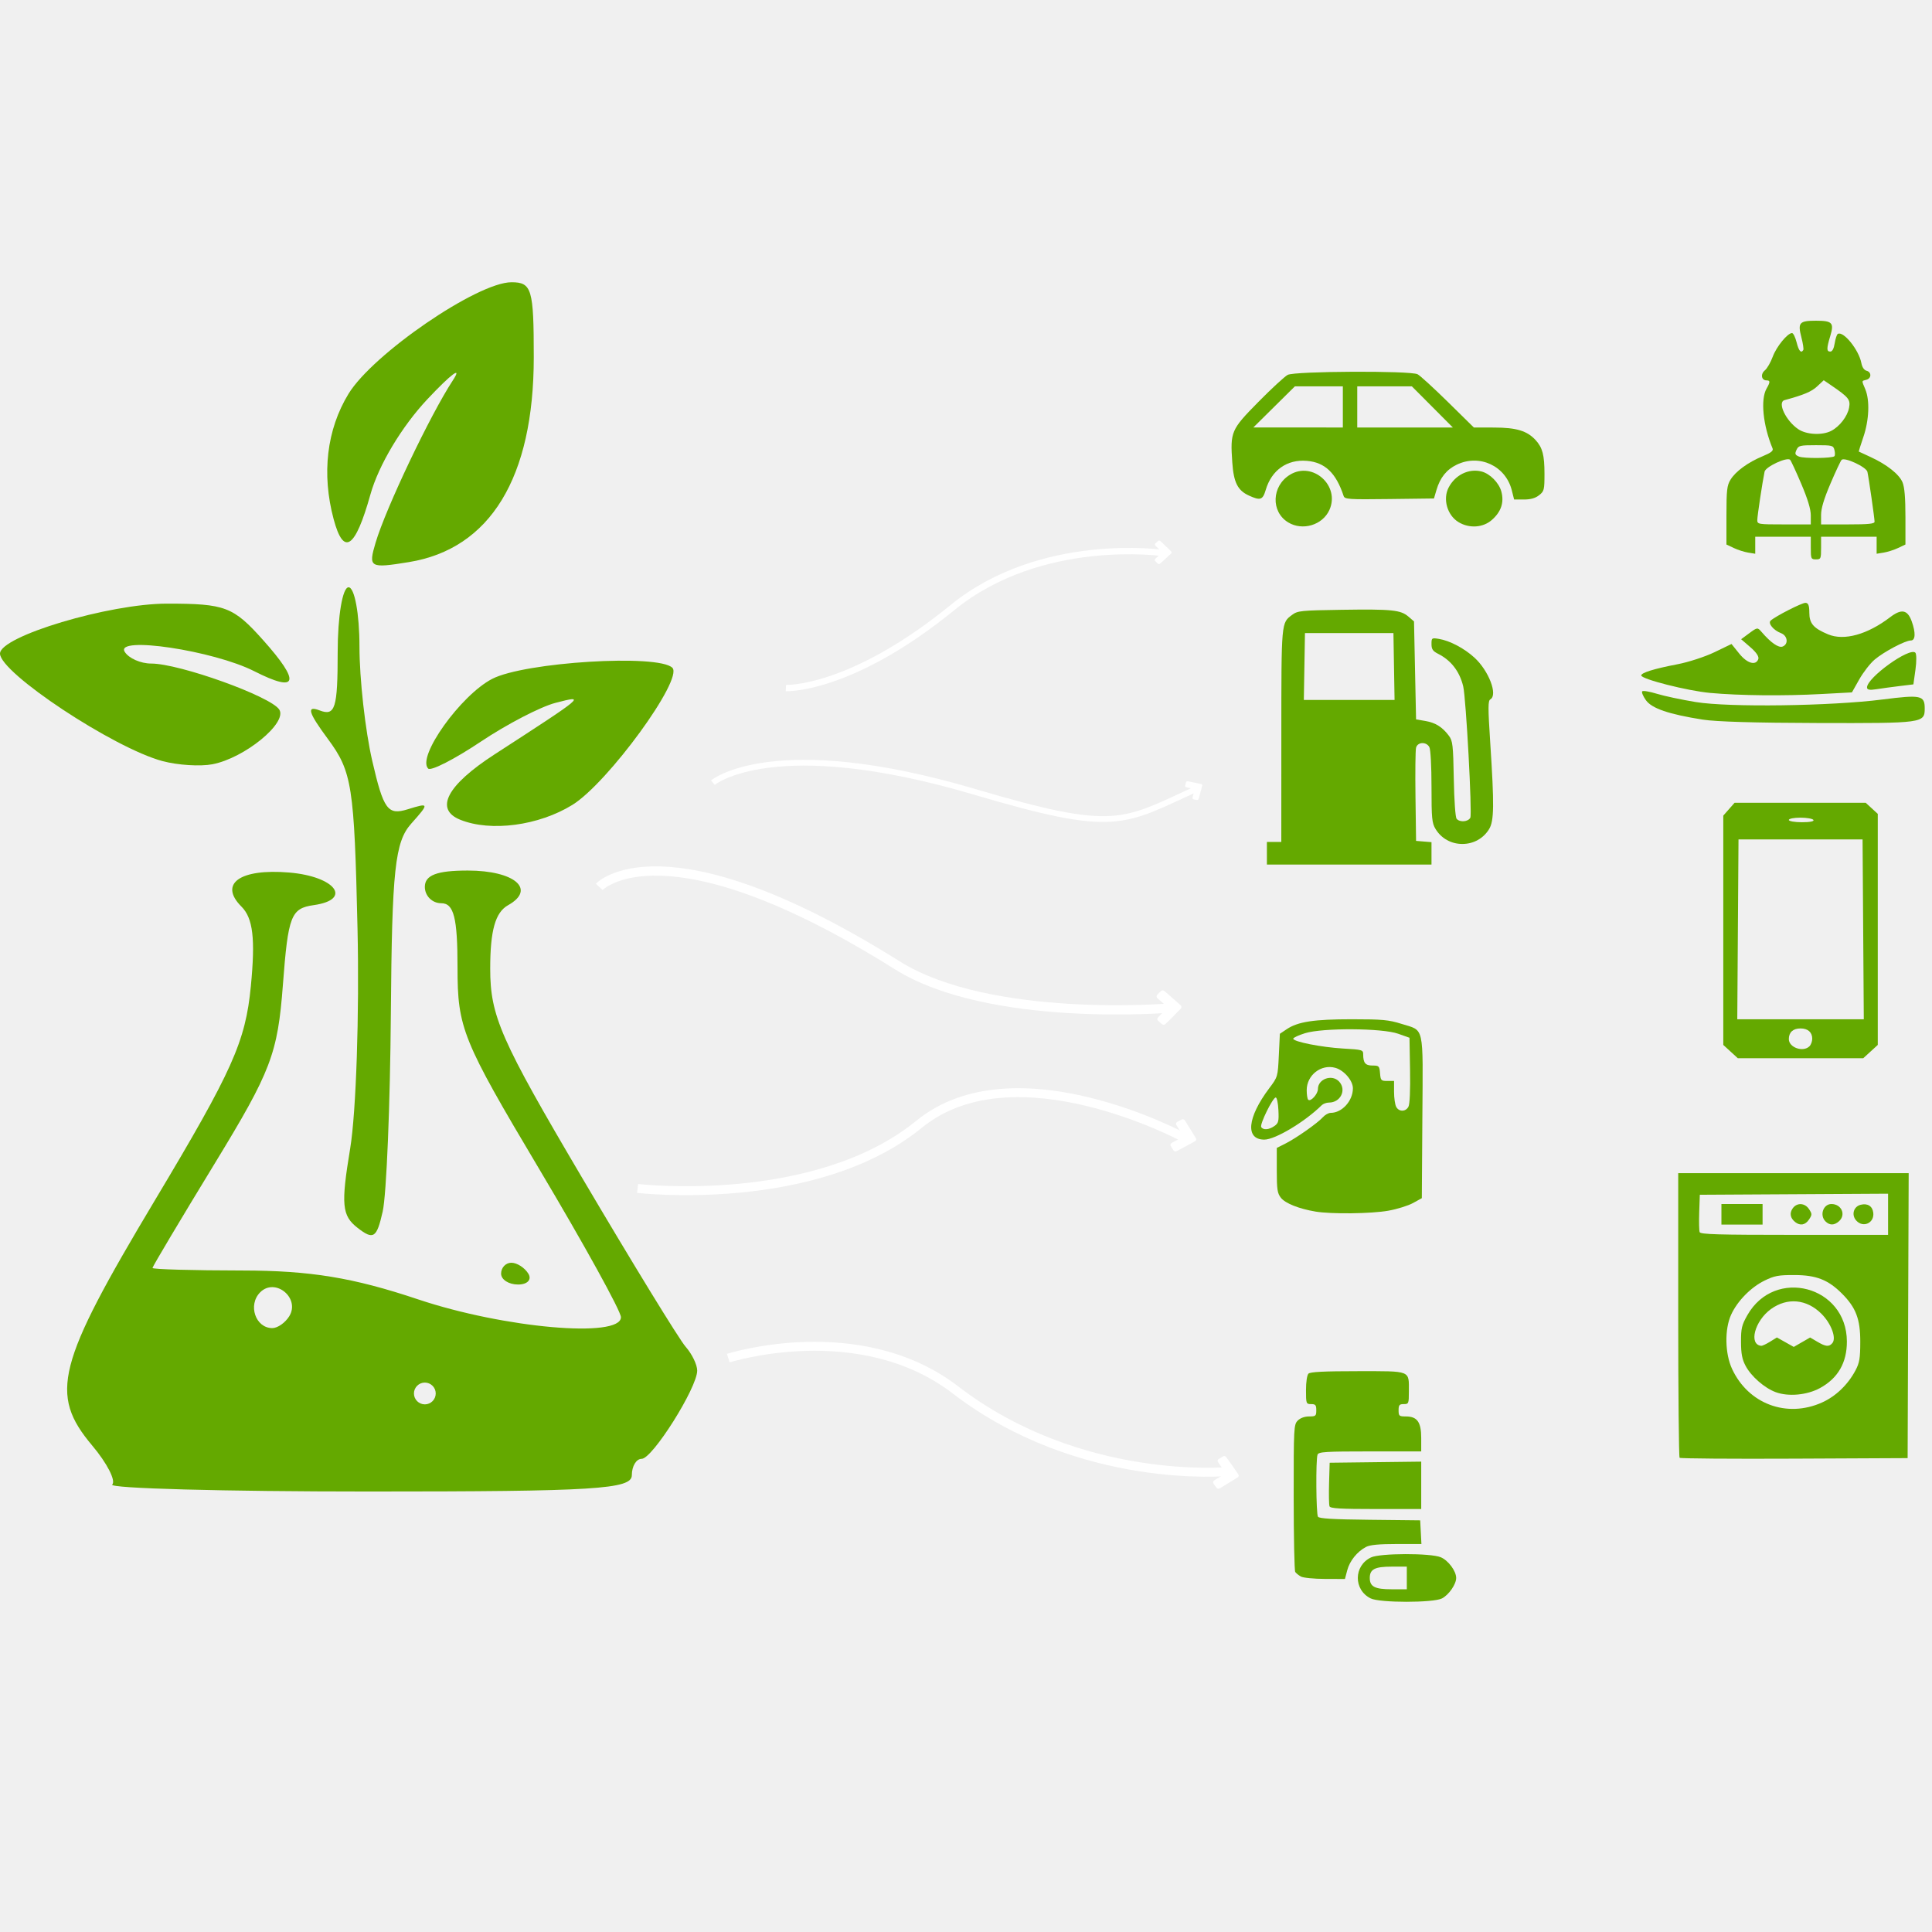
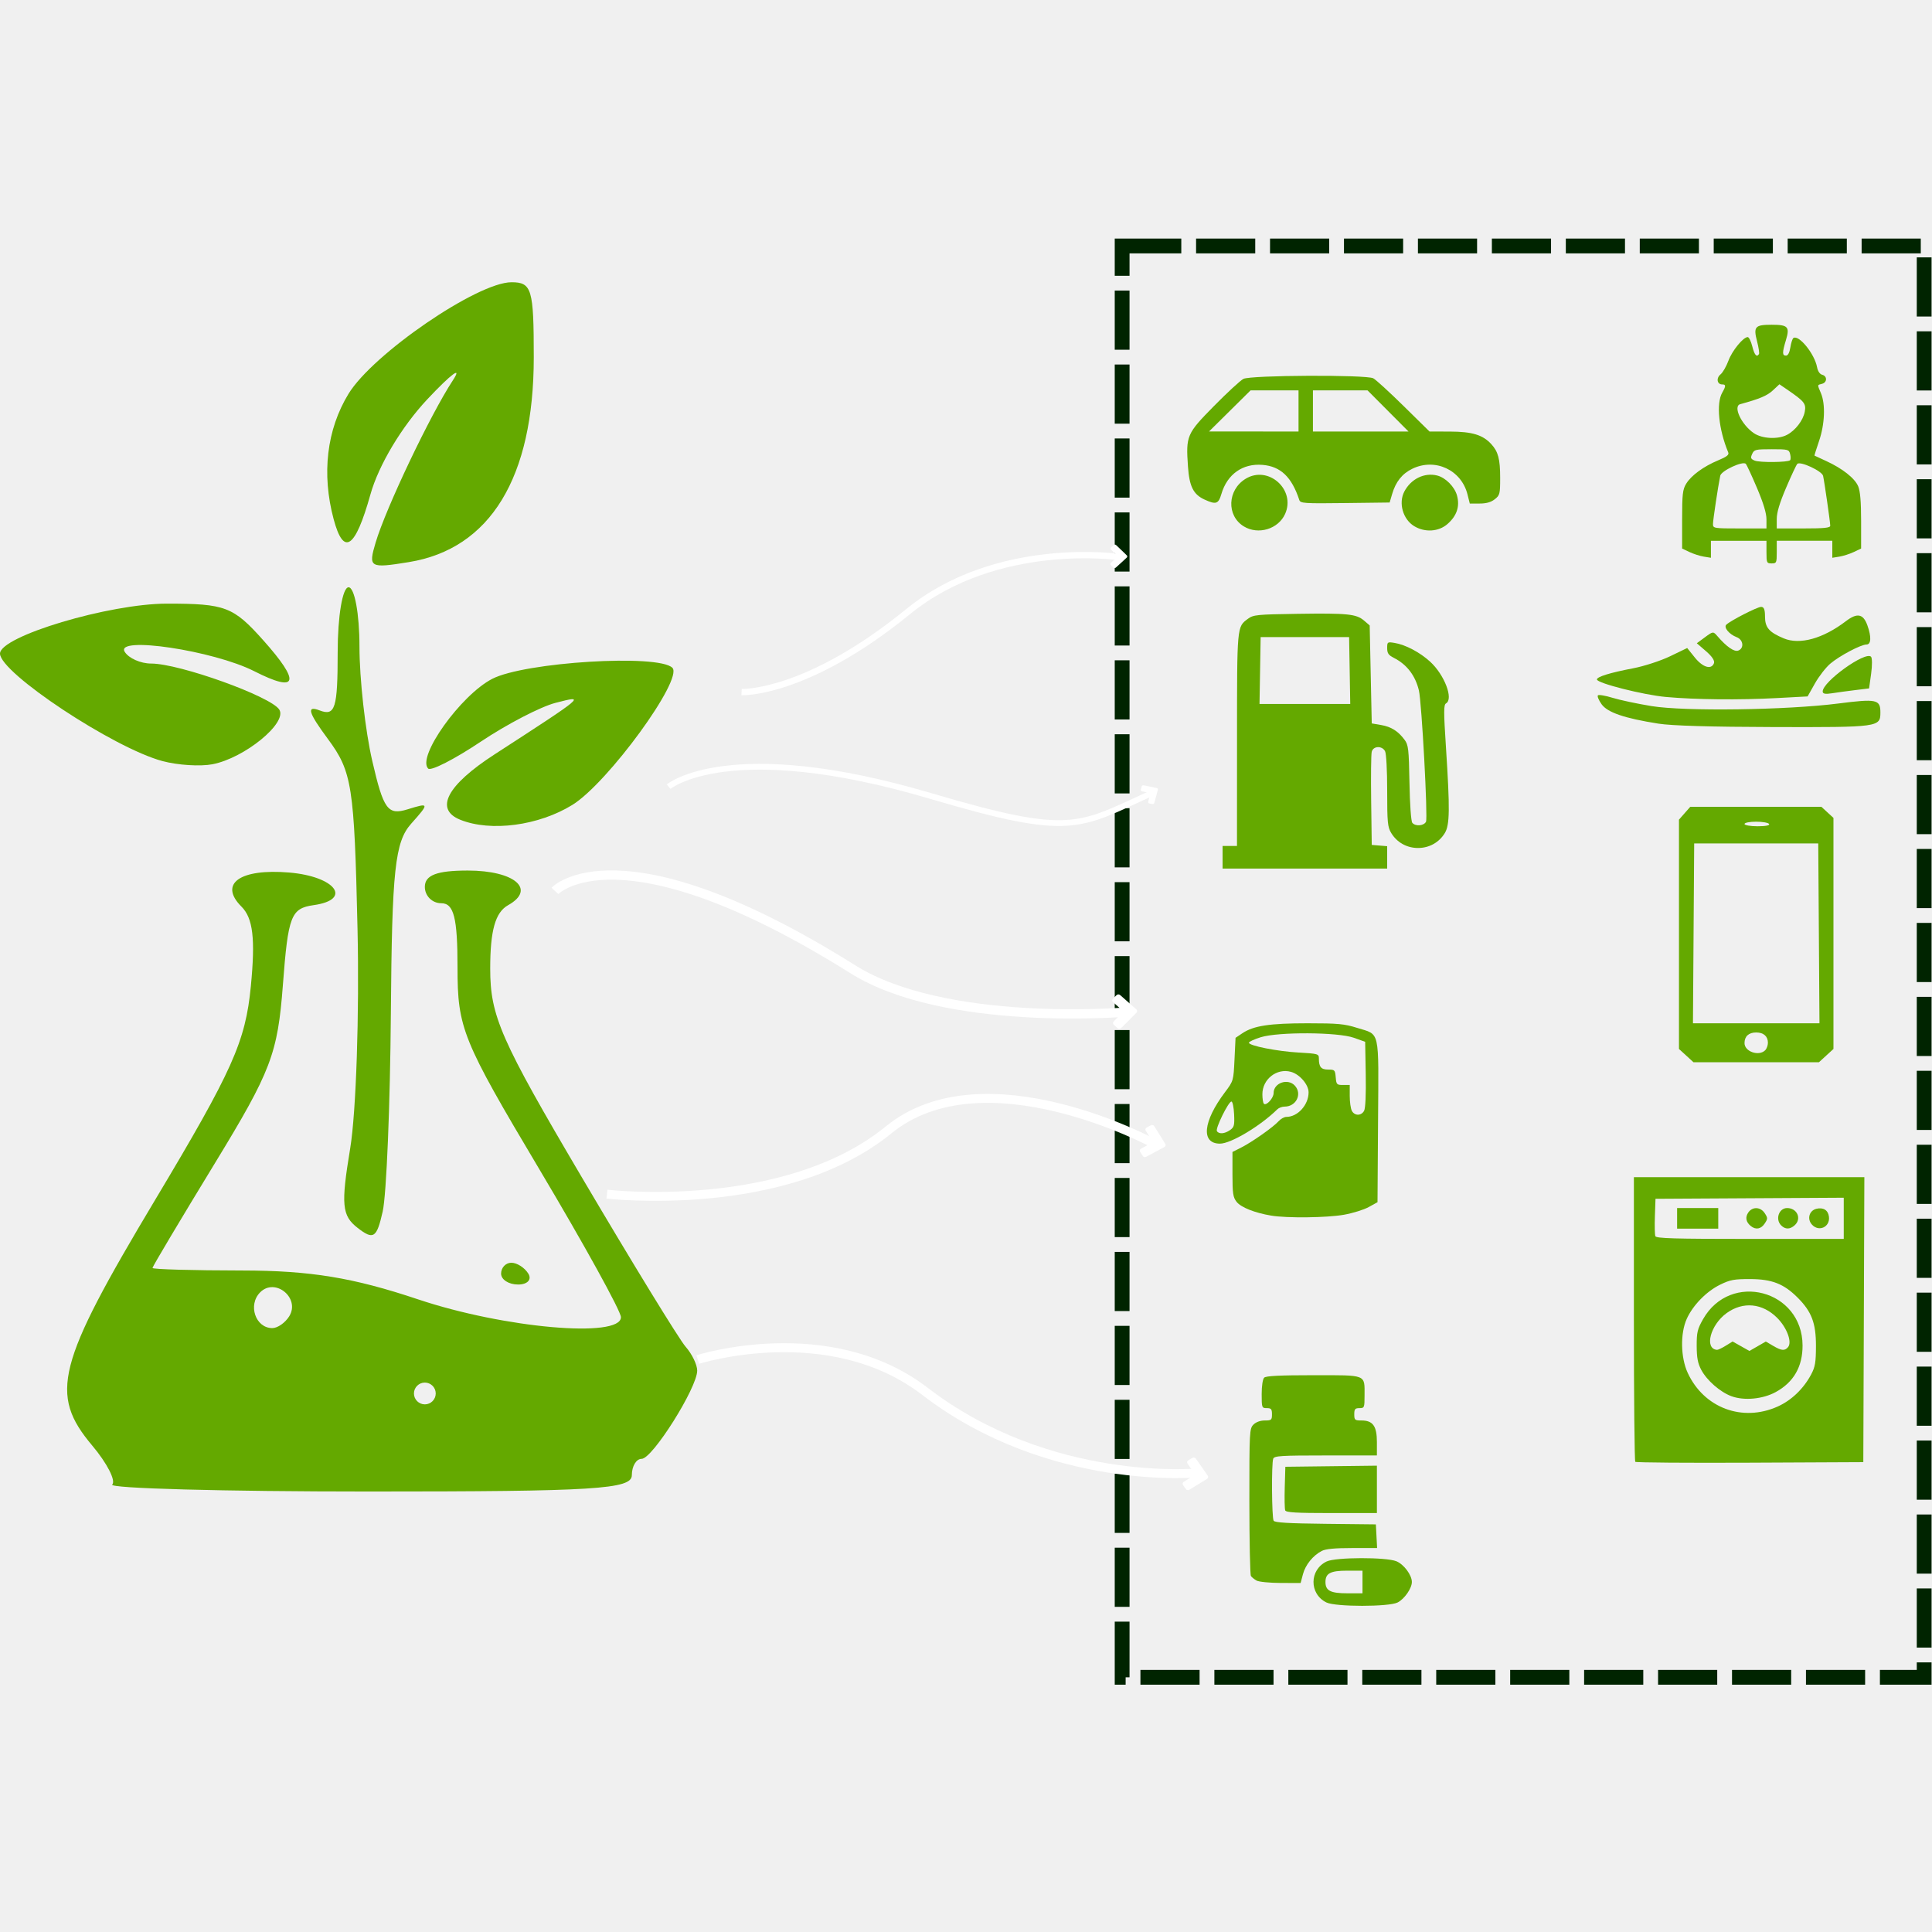
<svg xmlns="http://www.w3.org/2000/svg" width="722mm" height="722mm" viewBox="0 0 722 722" version="1.1" id="svg13733">
  <defs id="defs13730" />
  <g id="layer1">
-     <path style="fill:#64a900;fill-opacity:1;stroke-width:0.937" d="m 636.309,268.92 c -12.681,-1.999 -19.028,-4.169 -21.226,-7.256 -1.071,-1.504 -1.685,-2.997 -1.365,-3.317 0.32,-0.32 2.792,0.098 5.493,0.929 2.701,0.831 9.235,2.219 14.52,3.084 12.438,2.035 50.526,1.509 69.843,-0.964 14.268,-1.827 15.704,-1.523 15.704,3.329 0,5.502 -0.514,5.573 -39.818,5.471 -23.655,-0.061 -38.174,-0.491 -43.151,-1.275 z m 2.813,-9.967 c -8.465,-0.771 -25.781,-5.161 -25.781,-6.536 0,-1.021 4.854,-2.518 13.577,-4.187 4.076,-0.78 10.28,-2.802 13.786,-4.493 l 6.374,-3.075 2.863,3.563 c 2.962,3.686 6.171,4.639 7.137,2.12 0.356,-0.928 -0.687,-2.516 -2.925,-4.453 l -3.479,-3.011 3.052,-2.253 c 2.986,-2.204 3.085,-2.214 4.584,-0.469 3.461,4.032 6.347,6.039 7.854,5.46 2.281,-0.875 1.902,-4.058 -0.596,-5.008 -2.81,-1.068 -4.957,-3.676 -3.859,-4.687 1.749,-1.61 11.586,-6.637 12.988,-6.637 1.065,0 1.457,0.97 1.457,3.605 0,4.106 1.515,5.87 7.017,8.168 5.973,2.496 14.68,0.085 23.204,-6.422 4.218,-3.221 6.471,-2.795 8.03,1.517 1.554,4.298 1.428,7.195 -0.313,7.195 -2.087,0 -9.993,4.172 -13.503,7.125 -1.661,1.398 -4.256,4.732 -5.767,7.408 l -2.747,4.867 -11.389,0.612 c -14.139,0.76 -30.492,0.599 -41.563,-0.41 z m 58.594,-2.059 c 0,-3.667 15.927,-15.117 18.06,-12.983 0.45,0.45 0.469,3.274 0.044,6.329 l -0.77,5.517 -5.151,0.625 c -2.833,0.344 -6.733,0.876 -8.666,1.183 -2.558,0.406 -3.516,0.223 -3.516,-0.671 z" id="path7512" />
-     <path style="fill:#64a900;fill-opacity:1;stroke-width:0.769" d="m 676.703,204.817 v -4.229 h -10.38 -10.38 v 3.176 3.176 l -2.652,-0.43 c -1.458,-0.237 -3.88,-1.013 -5.382,-1.726 l -2.73,-1.296 0.003,-10.869 c 0.003,-9.445 0.201,-11.193 1.512,-13.345 1.898,-3.112 6.537,-6.502 11.997,-8.765 3.186,-1.321 4.099,-2.042 3.724,-2.943 -3.584,-8.616 -4.555,-18.293 -2.243,-22.338 1.42,-2.485 1.416,-3.075 -0.024,-3.075 -1.923,0 -2.306,-2.366 -0.607,-3.751 0.842,-0.686 2.165,-2.977 2.94,-5.092 1.371,-3.741 5.533,-8.842 7.214,-8.842 0.459,0 1.227,1.557 1.706,3.46 0.819,3.254 1.664,4.224 2.5,2.871 0.2,-0.324 -0.121,-2.457 -0.713,-4.74 -1.42,-5.474 -0.78,-6.205 5.437,-6.205 6.134,0 6.848,0.766 5.352,5.739 -1.415,4.703 -1.411,5.794 0.021,5.794 0.741,0 1.318,-1.089 1.639,-3.093 0.272,-1.701 0.788,-3.274 1.147,-3.496 2.055,-1.27 7.891,5.93 8.82,10.882 0.29,1.547 1.019,2.629 1.932,2.868 1.933,0.506 1.883,2.869 -0.072,3.38 -1.836,0.48 -1.802,0.171 -0.384,3.564 1.719,4.115 1.419,11.525 -0.722,17.803 -1.009,2.96 -1.779,5.417 -1.71,5.46 0.069,0.044 2.028,0.951 4.354,2.017 6.09,2.792 10.718,6.448 11.977,9.461 0.762,1.823 1.094,5.752 1.094,12.936 v 10.317 l -2.73,1.296 c -1.502,0.713 -3.924,1.489 -5.382,1.726 l -2.652,0.43 v -3.176 -3.176 h -10.38 -10.38 v 4.229 c 0,3.998 -0.105,4.229 -1.922,4.229 -1.817,0 -1.922,-0.231 -1.922,-4.229 z m 0,-12.227 c 0,-2.302 -1.132,-6.053 -3.539,-11.725 -1.946,-4.588 -3.829,-8.649 -4.183,-9.025 -1.106,-1.175 -9.163,2.562 -9.549,4.43 -0.823,3.983 -2.72,16.588 -2.72,18.071 0,1.583 0.315,1.635 9.995,1.635 h 9.995 z m 23.835,2.367 c 0,-1.245 -2.18,-16.437 -2.674,-18.63 -0.408,-1.815 -8.538,-5.591 -9.64,-4.477 -0.367,0.371 -2.244,4.371 -4.172,8.89 -2.449,5.74 -3.506,9.274 -3.506,11.725 v 3.509 h 9.995 c 7.781,0 9.995,-0.225 9.995,-1.018 z m -15.007,-24.469 c 0.26,-0.261 0.268,-1.293 0.017,-2.294 -0.435,-1.734 -0.763,-1.821 -6.922,-1.821 -5.987,0 -6.524,0.13 -7.265,1.756 -0.68,1.492 -0.541,1.867 0.925,2.49 1.828,0.777 12.442,0.672 13.244,-0.131 z m -1.192,-9.47 c 3.144,-1.626 6.062,-5.409 6.67,-8.645 0.569,-3.034 -0.11,-3.884 -6.697,-8.383 l -2.772,-1.893 -2.478,2.314 c -2.095,1.957 -4.932,3.151 -12.162,5.121 -2.818,0.768 0.464,7.72 5.13,10.864 3.068,2.067 8.941,2.364 12.309,0.623 z" id="path4969" />
-     <path style="fill:#64a900;fill-opacity:1;stroke-width:0.769" d="m 627.678,544.786 c -0.286,-0.286 -0.519,-24.335 -0.519,-53.444 v -52.925 h 43.063 43.063 l -0.197,53.245 -0.197,53.245 -42.346,0.199 c -23.29,0.109 -42.58,-0.035 -42.865,-0.32 z m 53.218,-20.662 c 5.142,-2.308 9.674,-6.657 12.515,-12.01 1.492,-2.811 1.776,-4.509 1.785,-10.649 0.013,-8.536 -1.616,-12.816 -6.87,-18.067 -5.158,-5.155 -9.607,-6.888 -17.725,-6.906 -6.023,-0.013 -7.482,0.261 -11.258,2.115 -5.083,2.496 -10.127,7.665 -12.422,12.728 -2.47,5.451 -2.308,14.48 0.364,20.24 6.074,13.095 20.441,18.459 33.61,12.549 z m -17.303,-3.864 c -4.195,-1.55 -9.177,-5.905 -11.262,-9.843 -1.295,-2.447 -1.69,-4.522 -1.703,-8.952 -0.018,-5.052 0.278,-6.288 2.369,-9.975 10.236,-18.046 37.121,-10.957 37.193,9.807 0.026,7.946 -3.338,13.779 -10.063,17.439 -4.839,2.634 -11.795,3.275 -16.535,1.523 z m -2.129,-18.85 2.578,-1.593 3.146,1.768 3.147,1.768 3.061,-1.762 3.061,-1.762 2.69,1.587 c 3.171,1.871 4.395,1.978 5.628,0.492 1.57,-1.892 -0.446,-7.292 -4.079,-10.924 -5.519,-5.519 -12.774,-6.199 -18.889,-1.769 -6.088,4.41 -8.419,13.295 -3.6,13.727 0.373,0.035 1.838,-0.656 3.256,-1.533 z m 44.121,-47.623 v -7.697 l -35.176,0.2 -35.176,0.2 -0.225,6.471 c -0.124,3.559 -0.048,6.933 0.168,7.497 0.32,0.834 6.934,1.025 35.402,1.025 h 35.008 z m -62.279,0.009 v -3.844 h 7.689 7.689 v 3.844 3.844 h -7.689 -7.689 z m 27.55,2.883 c -1.841,-1.483 -2.172,-3.316 -0.922,-5.102 1.563,-2.232 4.559,-2.087 6.12,0.296 1.167,1.781 1.167,2.064 0,3.844 -1.375,2.099 -3.336,2.462 -5.198,0.961 z m 11.334,-0.247 c -2.281,-2.281 -0.84,-6.481 2.224,-6.481 3.76,0 5.532,3.989 2.851,6.416 -1.766,1.598 -3.518,1.62 -5.074,0.064 z m 11.506,-0.299 c -1.898,-2.097 -1.027,-5.23 1.64,-5.899 2.593,-0.651 4.419,0.497 4.717,2.966 0.463,3.839 -3.77,5.792 -6.357,2.933 z" id="path5099" />
-     <path style="fill:#64a900;fill-opacity:1;stroke-width:0.769" d="m 473.449,318.858 v -4.229 h 2.691 2.691 l 0.013,-39.79 c 0.013,-42.778 -0.056,-42.024 4.079,-45.098 2.014,-1.497 3.331,-1.629 18.453,-1.856 18.78,-0.281 22.064,0.052 24.949,2.532 l 2.1,1.805 0.384,18.309 0.384,18.309 3.459,0.59 c 3.792,0.646 6.364,2.258 8.796,5.512 1.439,1.926 1.609,3.41 1.843,16.099 0.149,8.13 0.591,14.38 1.055,14.939 1.169,1.408 4.287,1.173 5.121,-0.387 0.741,-1.385 -1.604,-44.727 -2.656,-49.096 -1.343,-5.577 -4.524,-9.709 -9.352,-12.149 -2.012,-1.017 -2.499,-1.729 -2.499,-3.651 0,-2.31 0.09,-2.373 2.754,-1.941 4.082,0.662 9.492,3.518 13.317,7.028 5.353,4.913 8.783,13.916 5.93,15.562 -0.906,0.523 -0.912,2.972 -0.039,16.377 1.511,23.197 1.433,29.053 -0.43,32.108 -2.137,3.504 -5.836,5.562 -10,5.562 -4.164,0 -7.863,-2.057 -10,-5.562 -1.369,-2.245 -1.528,-3.891 -1.531,-15.82 -0.002,-7.701 -0.338,-13.941 -0.799,-14.801 -1.138,-2.127 -4.439,-1.966 -4.981,0.243 -0.233,0.951 -0.326,9.169 -0.207,18.261 l 0.218,16.531 2.883,0.238 2.883,0.238 v 4.182 4.182 h -30.755 -30.755 z m 47.497,-69.776 -0.211,-12.494 h -16.531 -16.531 l -0.211,12.494 -0.211,12.494 h 16.953 16.953 z" id="path5229" />
-     <path style="fill:#64a900;fill-opacity:1;stroke-width:0.769" d="m 512.24,597.34 c -6.476,-3.196 -6.404,-12.229 0.122,-15.326 3.386,-1.607 22.261,-1.649 26.067,-0.059 2.794,1.167 5.753,5.146 5.753,7.735 0,2.367 -2.746,6.329 -5.304,7.651 -3.246,1.678 -23.236,1.677 -26.638,-0.002 z m 13.495,-7.649 v -4.229 h -5.712 c -6.253,0 -8.128,0.976 -8.128,4.229 0,3.253 1.875,4.229 8.128,4.229 h 5.712 z m -39.597,-0.534 c -0.846,-0.48 -1.792,-1.248 -2.103,-1.707 -0.311,-0.459 -0.57,-13.031 -0.577,-27.938 -0.011,-26.086 0.046,-27.161 1.526,-28.641 0.952,-0.952 2.563,-1.538 4.229,-1.538 2.478,0 2.691,-0.183 2.691,-2.307 0,-1.948 -0.299,-2.307 -1.922,-2.307 -1.862,0 -1.922,-0.164 -1.922,-5.228 0,-3.041 0.386,-5.614 0.923,-6.151 0.664,-0.664 5.837,-0.923 18.426,-0.923 20.16,0 19.095,-0.426 19.095,7.638 0,4.462 -0.083,4.664 -1.922,4.664 -1.623,0 -1.922,0.359 -1.922,2.307 0,2.124 0.214,2.307 2.691,2.307 4.276,0 5.767,2.087 5.767,8.073 v 4.998 h -19.14 c -16.744,0 -19.198,0.152 -19.606,1.216 -0.685,1.786 -0.547,22.072 0.158,23.182 0.444,0.698 5.538,1.001 19.402,1.153 l 18.801,0.206 0.231,4.421 0.231,4.421 h -9.303 c -6.514,0 -9.926,0.325 -11.379,1.085 -3.311,1.729 -6.102,5.188 -7.037,8.719 l -0.865,3.268 -7.467,-0.022 c -4.107,-0.013 -8.159,-0.416 -9.005,-0.895 z m 10.711,-26.239 c -0.214,-0.559 -0.29,-4.451 -0.168,-8.65 l 0.222,-7.634 17.108,-0.207 17.108,-0.207 v 8.857 8.857 H 514.178 c -13.329,0 -17.023,-0.217 -17.329,-1.016 z" id="path5359" />
-     <path style="fill:#64a900;fill-opacity:1;stroke-width:0.769" d="m 491.567,452.764 c -6.149,-1.035 -11.257,-3.072 -12.879,-5.135 -1.335,-1.697 -1.548,-3.114 -1.548,-10.306 v -8.338 l 3.268,-1.647 c 4.031,-2.032 11.985,-7.631 13.959,-9.826 0.806,-0.896 2.12,-1.629 2.921,-1.629 4.24,0 8.3,-4.488 8.3,-9.176 0,-2.883 -3.309,-6.742 -6.564,-7.653 -5.309,-1.486 -10.701,2.725 -10.701,8.358 0,1.648 0.25,3.245 0.554,3.55 0.904,0.904 3.639,-2.092 3.639,-3.985 0,-3.81 5.329,-5.659 7.954,-2.759 2.812,3.107 0.496,7.821 -3.841,7.821 -0.933,0 -2.153,0.45 -2.712,1.001 -6.328,6.232 -17.356,12.837 -21.437,12.839 -7.188,0.002 -6.388,-8.254 1.862,-19.221 3.164,-4.206 3.183,-4.272 3.566,-12.275 l 0.384,-8.046 2.546,-1.712 c 4.174,-2.806 10.175,-3.724 24.365,-3.724 11.369,0 13.779,0.223 18.509,1.711 8.697,2.736 8.067,-0.069 7.835,34.867 l -0.201,30.285 -3.285,1.812 c -1.807,0.997 -5.959,2.289 -9.227,2.871 -6.398,1.141 -21.349,1.316 -27.268,0.319 z m -15.332,-31.951 c 1.542,-1.08 1.718,-1.768 1.517,-5.959 -0.125,-2.606 -0.573,-4.729 -0.996,-4.719 -1.122,0.026 -6.048,10.052 -5.431,11.052 0.747,1.209 2.882,1.047 4.91,-0.374 z m 50.106,-7.222 c 0.504,-0.942 0.735,-6.157 0.604,-13.648 l -0.212,-12.124 -4.229,-1.505 c -5.968,-2.124 -28.16,-2.254 -34.792,-0.203 -2.432,0.752 -4.421,1.676 -4.421,2.053 0,1.127 10.616,3.222 18.645,3.68 7.158,0.408 7.497,0.507 7.497,2.175 0,3.207 0.814,4.18 3.496,4.18 2.406,0 2.577,0.176 2.801,2.883 0.223,2.693 0.403,2.883 2.738,2.876 l 2.499,-0.01 v 4.095 c 0,2.252 0.358,4.764 0.796,5.582 1.032,1.928 3.538,1.908 4.579,-0.035 z" id="path5489" />
-     <path style="fill:#64a900;fill-opacity:1;stroke-width:0.769" d="m 481.395,195.214 c -6.547,-3.993 -6.18,-13.623 0.68,-17.806 8.469,-5.164 18.824,4.091 14.731,13.167 -2.551,5.658 -10.042,7.913 -15.411,4.639 z m 63.64,-0.108 c -4.193,-2.556 -5.916,-8.597 -3.679,-12.897 2.467,-4.741 7.507,-7.211 12.274,-6.015 3.165,0.794 6.546,4.208 7.434,7.505 1.095,4.065 -0.078,7.56 -3.562,10.62 -3.31,2.906 -8.459,3.231 -12.467,0.788 z m -78.329,-9.922 c -4.183,-1.912 -5.682,-4.906 -6.193,-12.37 -0.789,-11.51 -0.483,-12.223 9.676,-22.54 4.928,-5.005 9.895,-9.589 11.037,-10.188 2.68,-1.405 45.839,-1.606 48.528,-0.227 0.924,0.474 6.034,5.145 11.357,10.38 l 9.677,9.518 7.623,0.018 c 8.294,0.018 12.282,1.228 15.453,4.687 2.586,2.821 3.319,5.601 3.319,12.59 0,6.03 -0.126,6.529 -2.026,8.023 -1.403,1.104 -3.148,1.594 -5.675,1.594 h -3.649 l -0.866,-3.44 c -2.3,-9.134 -12.093,-13.681 -20.597,-9.565 -3.794,1.837 -6.191,4.829 -7.546,9.422 l -0.944,3.199 -16.657,0.207 c -15.359,0.191 -16.692,0.101 -17.106,-1.153 -2.841,-8.611 -6.975,-12.557 -13.741,-13.118 -7.404,-0.614 -13.189,3.476 -15.368,10.866 -1.112,3.77 -1.998,4.065 -6.299,2.099 z m 35.125,-33.115 v -7.689 h -8.961 -8.961 l -7.762,7.679 -7.762,7.679 16.723,0.01 16.723,0.01 z m 33.446,0 -7.66,-7.689 h -10.202 -10.202 v 7.689 7.689 h 17.862 17.862 z" id="path5619" />
-     <path style="fill:#64a900;fill-opacity:1;stroke-width:0.865" d="m 646.72,392.979 -2.717,-2.484 v -42.847 -42.847 l 2.111,-2.402 2.111,-2.402 h 24.499 24.499 l 2.257,2.076 2.257,2.076 v 43.174 43.174 l -2.717,2.484 -2.717,2.484 h -23.434 -23.434 z m 29.475,-1.968 c 0.577,-0.565 1.05,-1.837 1.05,-2.825 0,-2.423 -1.623,-3.853 -4.374,-3.853 -2.796,0 -4.374,1.437 -4.374,3.982 0,3.157 5.322,5.022 7.698,2.697 z m 20.087,-43.709 -0.229,-33.606 h -23.182 -23.182 l -0.229,33.606 -0.229,33.606 h 23.64 23.64 z m -18.599,-40.884 c -0.297,-0.471 -2.486,-0.856 -4.863,-0.856 -2.377,0 -4.322,0.385 -4.322,0.856 0,0.471 2.188,0.856 4.863,0.856 3.019,0 4.658,-0.325 4.322,-0.856 z" id="path7088" />
-     <path style="fill:none;stroke:#ffffff;stroke-width:2.162;stroke-linecap:butt;stroke-linejoin:miter;stroke-miterlimit:4;stroke-dasharray:none;stroke-opacity:1" d="m 266.426,292.479 c 0,0 22.383,-18.854 97.815,3.443 53.082,15.69 55.055,11.558 82.956,-1.136" id="path13792" />
-     <path style="fill:none;stroke:#ffffff;stroke-width:2.366;stroke-linecap:butt;stroke-linejoin:miter;stroke-miterlimit:4;stroke-dasharray:none;stroke-opacity:1" d="m 293.696,257.137 c 0,0 24.067,1.019 62.229,-30.075 33.231,-27.076 78.881,-20.386 78.881,-20.386" id="path13798" />
+     <rect style="fill:none;fill-opacity:1;stroke:#002400;stroke-width:5.527;stroke-miterlimit:4;stroke-dasharray:22.108, 5.527;stroke-dashoffset:0;stroke-opacity:1" id="rect153" width="299.725" height="534.897" x="419.348" y="91.918" />
+     <path style="fill:#64a900;fill-opacity:1;stroke-width:0.937" d="m 619.746,270.427 c -12.681,-1.999 -19.028,-4.169 -21.226,-7.256 -1.071,-1.504 -1.685,-2.997 -1.365,-3.317 0.32,-0.32 2.792,0.098 5.493,0.929 2.701,0.831 9.235,2.219 14.52,3.084 12.438,2.035 50.526,1.509 69.843,-0.964 14.268,-1.827 15.704,-1.523 15.704,3.329 0,5.502 -0.514,5.573 -39.818,5.471 -23.655,-0.061 -38.174,-0.491 -43.151,-1.275 z m 2.813,-9.967 c -8.465,-0.771 -25.781,-5.161 -25.781,-6.536 0,-1.021 4.854,-2.518 13.577,-4.187 4.076,-0.78 10.28,-2.802 13.786,-4.493 l 6.374,-3.075 2.863,3.563 c 2.962,3.686 6.171,4.639 7.137,2.12 0.356,-0.928 -0.687,-2.516 -2.925,-4.453 l -3.479,-3.011 3.052,-2.253 c 2.986,-2.204 3.085,-2.214 4.584,-0.469 3.461,4.032 6.347,6.039 7.854,5.46 2.281,-0.875 1.902,-4.058 -0.596,-5.008 -2.81,-1.068 -4.957,-3.676 -3.859,-4.687 1.749,-1.61 11.586,-6.637 12.988,-6.637 1.065,0 1.457,0.97 1.457,3.605 0,4.106 1.515,5.87 7.017,8.168 5.973,2.496 14.68,0.085 23.204,-6.422 4.218,-3.221 6.471,-2.795 8.03,1.517 1.554,4.298 1.428,7.195 -0.313,7.195 -2.087,0 -9.993,4.172 -13.503,7.125 -1.661,1.398 -4.256,4.732 -5.767,7.408 l -2.747,4.867 -11.389,0.612 c -14.139,0.76 -30.492,0.599 -41.563,-0.41 z m 58.594,-2.059 c 0,-3.667 15.927,-15.117 18.06,-12.983 0.45,0.45 0.469,3.274 0.044,6.329 l -0.77,5.517 -5.151,0.625 c -2.833,0.344 -6.733,0.876 -8.666,1.183 -2.558,0.406 -3.516,0.223 -3.516,-0.671 z" id="path7512" />
+     <path style="fill:#64a900;fill-opacity:1;stroke-width:0.769" d="m 660.14,206.323 v -4.229 H 649.76 639.38 v 3.176 3.176 l -2.652,-0.43 c -1.458,-0.237 -3.88,-1.013 -5.382,-1.726 l -2.73,-1.296 0.003,-10.869 c 0.003,-9.445 0.201,-11.193 1.512,-13.345 1.898,-3.112 6.537,-6.502 11.997,-8.765 3.186,-1.321 4.099,-2.042 3.724,-2.943 -3.584,-8.616 -4.555,-18.293 -2.243,-22.338 1.42,-2.485 1.416,-3.075 -0.024,-3.075 -1.923,0 -2.306,-2.366 -0.607,-3.751 0.842,-0.686 2.165,-2.977 2.94,-5.092 1.371,-3.741 5.533,-8.842 7.214,-8.842 0.459,0 1.227,1.557 1.706,3.46 0.819,3.254 1.664,4.224 2.5,2.871 0.2,-0.324 -0.121,-2.457 -0.713,-4.74 -1.42,-5.474 -0.78,-6.205 5.437,-6.205 6.134,0 6.848,0.766 5.352,5.739 -1.415,4.703 -1.411,5.794 0.021,5.794 0.741,0 1.318,-1.089 1.639,-3.093 0.272,-1.701 0.788,-3.274 1.147,-3.496 2.055,-1.27 7.891,5.93 8.82,10.882 0.29,1.547 1.019,2.629 1.932,2.868 1.933,0.506 1.883,2.869 -0.072,3.38 -1.836,0.48 -1.802,0.171 -0.384,3.564 1.719,4.115 1.419,11.525 -0.722,17.803 -1.009,2.96 -1.779,5.417 -1.71,5.46 0.069,0.044 2.028,0.951 4.354,2.017 6.09,2.792 10.718,6.448 11.977,9.461 0.762,1.823 1.094,5.752 1.094,12.936 v 10.317 l -2.73,1.296 c -1.502,0.713 -3.924,1.489 -5.382,1.726 l -2.652,0.43 v -3.176 -3.176 h -10.38 -10.38 v 4.229 c 0,3.998 -0.105,4.229 -1.922,4.229 -1.817,0 -1.922,-0.231 -1.922,-4.229 z m 0,-12.227 c 0,-2.302 -1.132,-6.053 -3.539,-11.725 -1.946,-4.588 -3.829,-8.649 -4.183,-9.025 -1.106,-1.175 -9.163,2.562 -9.549,4.43 -0.823,3.983 -2.72,16.588 -2.72,18.071 0,1.583 0.315,1.635 9.995,1.635 h 9.995 z m 23.835,2.367 c 0,-1.245 -2.18,-16.437 -2.674,-18.63 -0.408,-1.815 -8.538,-5.591 -9.64,-4.477 -0.367,0.371 -2.244,4.371 -4.172,8.89 -2.449,5.74 -3.506,9.274 -3.506,11.725 v 3.509 h 9.995 c 7.781,0 9.995,-0.225 9.995,-1.018 z m -15.007,-24.469 c 0.26,-0.261 0.268,-1.293 0.017,-2.294 -0.435,-1.734 -0.763,-1.821 -6.922,-1.821 -5.987,0 -6.524,0.13 -7.265,1.756 -0.68,1.492 -0.541,1.867 0.925,2.49 1.828,0.777 12.442,0.672 13.244,-0.131 z m -1.192,-9.47 c 3.144,-1.626 6.062,-5.409 6.67,-8.645 0.569,-3.034 -0.11,-3.884 -6.697,-8.383 l -2.772,-1.893 -2.478,2.314 c -2.095,1.957 -4.932,3.151 -12.162,5.121 -2.818,0.768 0.464,7.72 5.13,10.864 3.068,2.067 8.941,2.364 12.309,0.623 z" id="path4969" />
+     <path style="fill:#64a900;fill-opacity:1;stroke-width:0.769" d="m 611.115,546.292 c -0.286,-0.286 -0.519,-24.335 -0.519,-53.444 v -52.925 h 43.063 43.063 l -0.197,53.245 -0.197,53.245 -42.346,0.199 c -23.29,0.109 -42.58,-0.035 -42.865,-0.32 z m 53.218,-20.662 c 5.142,-2.308 9.674,-6.657 12.515,-12.01 1.492,-2.811 1.776,-4.509 1.785,-10.649 0.013,-8.536 -1.616,-12.816 -6.87,-18.067 -5.158,-5.155 -9.607,-6.888 -17.725,-6.906 -6.023,-0.013 -7.482,0.261 -11.258,2.115 -5.083,2.496 -10.127,7.665 -12.422,12.728 -2.47,5.451 -2.308,14.48 0.364,20.24 6.074,13.095 20.441,18.459 33.61,12.549 z m -17.303,-3.864 c -4.195,-1.55 -9.177,-5.905 -11.262,-9.843 -1.295,-2.447 -1.69,-4.522 -1.703,-8.952 -0.018,-5.052 0.278,-6.288 2.369,-9.975 10.236,-18.046 37.121,-10.957 37.193,9.807 0.026,7.946 -3.338,13.779 -10.063,17.439 -4.839,2.634 -11.795,3.275 -16.535,1.523 z m -2.129,-18.85 2.578,-1.593 3.146,1.768 3.147,1.768 3.061,-1.762 3.061,-1.762 2.69,1.587 c 3.171,1.871 4.395,1.978 5.628,0.492 1.57,-1.892 -0.446,-7.292 -4.079,-10.924 -5.519,-5.519 -12.774,-6.199 -18.889,-1.769 -6.088,4.41 -8.419,13.295 -3.6,13.727 0.373,0.035 1.838,-0.656 3.256,-1.533 z m 44.121,-47.623 v -7.697 l -35.176,0.2 -35.176,0.2 -0.225,6.471 c -0.124,3.559 -0.048,6.933 0.168,7.497 0.32,0.834 6.934,1.025 35.402,1.025 H 689.022 Z m -62.279,0.009 v -3.844 h 7.689 7.689 v 3.844 3.844 h -7.689 -7.689 z m 27.55,2.883 c -1.841,-1.483 -2.172,-3.316 -0.922,-5.102 1.563,-2.232 4.559,-2.087 6.12,0.296 1.167,1.781 1.167,2.064 0,3.844 -1.375,2.099 -3.336,2.462 -5.198,0.961 z m 11.334,-0.247 c -2.281,-2.281 -0.84,-6.481 2.224,-6.481 3.76,0 5.532,3.989 2.851,6.416 -1.766,1.598 -3.518,1.62 -5.074,0.064 z m 11.506,-0.299 c -1.898,-2.097 -1.027,-5.23 1.64,-5.899 2.593,-0.651 4.419,0.497 4.717,2.966 0.463,3.839 -3.77,5.792 -6.357,2.933 z" id="path5099" />
+     <path style="fill:#64a900;fill-opacity:1;stroke-width:0.769" d="m 456.886,320.364 v -4.229 h 2.691 2.691 l 0.013,-39.79 c 0.013,-42.778 -0.056,-42.024 4.079,-45.098 2.014,-1.497 3.331,-1.629 18.453,-1.856 18.78,-0.281 22.064,0.052 24.949,2.532 l 2.1,1.805 0.384,18.309 0.384,18.309 3.459,0.59 c 3.792,0.646 6.364,2.258 8.796,5.512 1.439,1.926 1.609,3.41 1.843,16.099 0.149,8.13 0.591,14.38 1.055,14.939 1.169,1.408 4.287,1.173 5.121,-0.387 0.741,-1.385 -1.604,-44.727 -2.656,-49.096 -1.343,-5.577 -4.524,-9.709 -9.352,-12.149 -2.012,-1.017 -2.499,-1.729 -2.499,-3.651 0,-2.31 0.09,-2.373 2.754,-1.941 4.082,0.662 9.492,3.518 13.317,7.028 5.353,4.913 8.783,13.916 5.93,15.562 -0.906,0.523 -0.912,2.972 -0.039,16.377 1.511,23.197 1.433,29.053 -0.43,32.108 -2.137,3.504 -5.836,5.562 -10,5.562 -4.164,0 -7.863,-2.057 -10,-5.562 -1.369,-2.245 -1.528,-3.891 -1.531,-15.82 -0.002,-7.701 -0.338,-13.941 -0.799,-14.801 -1.138,-2.127 -4.439,-1.966 -4.981,0.243 -0.233,0.951 -0.326,9.169 -0.207,18.261 l 0.218,16.531 2.883,0.238 2.883,0.238 v 4.182 4.182 h -30.755 -30.755 z m 47.497,-69.776 -0.211,-12.494 h -16.531 -16.531 l -0.211,12.494 -0.211,12.494 h 16.953 16.953 z" id="path5229" />
+     <path style="fill:#64a900;fill-opacity:1;stroke-width:0.769" d="m 495.678,598.847 c -6.476,-3.196 -6.404,-12.229 0.122,-15.326 3.386,-1.607 22.261,-1.649 26.067,-0.059 2.794,1.167 5.753,5.146 5.753,7.735 0,2.367 -2.746,6.329 -5.304,7.651 -3.246,1.678 -23.236,1.677 -26.638,-0.002 z m 13.495,-7.649 v -4.229 h -5.712 c -6.253,0 -8.128,0.976 -8.128,4.229 0,3.253 1.875,4.229 8.128,4.229 h 5.712 z m -39.597,-0.534 c -0.846,-0.48 -1.792,-1.248 -2.103,-1.707 -0.311,-0.459 -0.57,-13.031 -0.577,-27.938 -0.011,-26.086 0.046,-27.161 1.526,-28.641 0.952,-0.952 2.563,-1.538 4.229,-1.538 2.478,0 2.691,-0.183 2.691,-2.307 0,-1.948 -0.299,-2.307 -1.922,-2.307 -1.862,0 -1.922,-0.164 -1.922,-5.228 0,-3.041 0.386,-5.614 0.923,-6.151 0.664,-0.664 5.837,-0.923 18.426,-0.923 20.16,0 19.095,-0.426 19.095,7.638 0,4.462 -0.083,4.664 -1.922,4.664 -1.623,0 -1.922,0.359 -1.922,2.307 0,2.124 0.214,2.307 2.691,2.307 4.276,0 5.767,2.087 5.767,8.073 v 4.998 H 495.415 c -16.744,0 -19.198,0.152 -19.606,1.216 -0.685,1.786 -0.547,22.072 0.158,23.182 0.444,0.698 5.538,1.001 19.402,1.153 l 18.801,0.206 0.231,4.421 0.231,4.421 h -9.303 c -6.514,0 -9.926,0.325 -11.379,1.085 -3.311,1.729 -6.102,5.188 -7.037,8.719 l -0.865,3.268 -7.467,-0.022 c -4.107,-0.013 -8.159,-0.416 -9.005,-0.895 z m 10.711,-26.239 c -0.214,-0.559 -0.29,-4.451 -0.168,-8.65 l 0.222,-7.634 17.108,-0.207 17.108,-0.207 v 8.857 8.857 h -16.939 c -13.329,0 -17.023,-0.217 -17.329,-1.016 z" id="path5359" />
+     <path style="fill:#64a900;fill-opacity:1;stroke-width:0.769" d="m 475.005,454.271 c -6.149,-1.035 -11.257,-3.072 -12.879,-5.135 -1.335,-1.697 -1.548,-3.114 -1.548,-10.306 v -8.338 l 3.268,-1.647 c 4.031,-2.032 11.985,-7.631 13.959,-9.826 0.806,-0.896 2.12,-1.629 2.921,-1.629 4.24,0 8.3,-4.488 8.3,-9.176 0,-2.883 -3.309,-6.742 -6.564,-7.653 -5.309,-1.486 -10.701,2.725 -10.701,8.358 0,1.648 0.25,3.245 0.554,3.55 0.904,0.904 3.639,-2.092 3.639,-3.985 0,-3.81 5.329,-5.659 7.954,-2.759 2.812,3.107 0.496,7.821 -3.841,7.821 -0.933,0 -2.153,0.45 -2.712,1.001 -6.328,6.232 -17.356,12.837 -21.437,12.839 -7.188,0.002 -6.388,-8.254 1.862,-19.221 3.164,-4.206 3.183,-4.272 3.566,-12.275 l 0.384,-8.046 2.546,-1.712 c 4.174,-2.806 10.175,-3.724 24.365,-3.724 11.369,0 13.779,0.223 18.509,1.711 8.697,2.736 8.067,-0.069 7.835,34.867 l -0.201,30.285 -3.285,1.812 c -1.807,0.997 -5.959,2.289 -9.227,2.871 -6.398,1.141 -21.349,1.316 -27.268,0.319 z m -15.332,-31.951 c 1.542,-1.08 1.718,-1.768 1.517,-5.959 -0.125,-2.606 -0.573,-4.729 -0.996,-4.719 -1.122,0.026 -6.048,10.052 -5.431,11.052 0.747,1.209 2.882,1.047 4.91,-0.374 z m 50.106,-7.222 c 0.504,-0.942 0.735,-6.157 0.604,-13.648 l -0.212,-12.124 -4.229,-1.505 c -5.968,-2.124 -28.16,-2.254 -34.792,-0.203 -2.432,0.752 -4.421,1.676 -4.421,2.053 0,1.127 10.616,3.222 18.645,3.68 7.158,0.408 7.497,0.507 7.497,2.175 0,3.207 0.814,4.18 3.496,4.18 2.406,0 2.577,0.176 2.801,2.883 0.223,2.693 0.403,2.883 2.738,2.876 l 2.499,-0.01 v 4.095 c 0,2.252 0.358,4.764 0.796,5.582 1.032,1.928 3.538,1.908 4.579,-0.035 z" id="path5489" />
+     <path style="fill:#64a900;fill-opacity:1;stroke-width:0.769" d="m 464.832,196.72 c -6.547,-3.993 -6.18,-13.623 0.68,-17.806 8.469,-5.164 18.824,4.091 14.731,13.167 -2.551,5.658 -10.042,7.913 -15.411,4.639 z m 63.64,-0.108 c -4.193,-2.556 -5.916,-8.597 -3.679,-12.897 2.467,-4.741 7.507,-7.211 12.274,-6.015 3.165,0.794 6.546,4.208 7.434,7.505 1.095,4.065 -0.078,7.56 -3.562,10.62 -3.31,2.906 -8.459,3.231 -12.467,0.788 z m -78.329,-9.922 c -4.183,-1.912 -5.682,-4.906 -6.193,-12.37 -0.789,-11.51 -0.483,-12.223 9.676,-22.54 4.928,-5.005 9.895,-9.589 11.037,-10.188 2.68,-1.405 45.839,-1.606 48.528,-0.227 0.924,0.474 6.034,5.145 11.357,10.38 l 9.677,9.518 7.623,0.018 c 8.294,0.018 12.282,1.228 15.453,4.687 2.586,2.821 3.319,5.601 3.319,12.59 0,6.03 -0.126,6.529 -2.026,8.023 -1.403,1.104 -3.148,1.594 -5.675,1.594 h -3.649 l -0.866,-3.44 c -2.3,-9.134 -12.093,-13.681 -20.597,-9.565 -3.794,1.837 -6.191,4.829 -7.546,9.422 l -0.944,3.199 -16.657,0.207 c -15.359,0.191 -16.692,0.101 -17.106,-1.153 -2.841,-8.611 -6.975,-12.557 -13.741,-13.118 -7.404,-0.614 -13.189,3.476 -15.368,10.866 -1.112,3.77 -1.998,4.065 -6.299,2.099 z m 35.125,-33.115 v -7.689 h -8.961 -8.961 l -7.762,7.679 -7.762,7.679 16.723,0.01 16.723,0.01 z m 33.446,0 -7.66,-7.689 h -10.202 -10.202 v 7.689 7.689 h 17.862 17.862 z" id="path5619" />
+     <path style="fill:#64a900;fill-opacity:1;stroke-width:0.865" d="m 630.157,394.485 -2.717,-2.484 v -42.847 -42.847 l 2.111,-2.402 2.111,-2.402 h 24.499 24.499 l 2.257,2.076 2.257,2.076 v 43.174 43.174 l -2.717,2.484 -2.717,2.484 h -23.434 -23.434 z m 29.475,-1.968 c 0.577,-0.565 1.05,-1.837 1.05,-2.825 0,-2.423 -1.623,-3.853 -4.374,-3.853 -2.796,0 -4.374,1.437 -4.374,3.982 0,3.157 5.322,5.022 7.698,2.697 z m 20.087,-43.709 -0.229,-33.606 h -23.182 -23.182 l -0.229,33.606 -0.229,33.606 h 23.64 23.64 z m -18.599,-40.884 c -0.297,-0.471 -2.486,-0.856 -4.863,-0.856 -2.377,0 -4.322,0.385 -4.322,0.856 0,0.471 2.188,0.856 4.863,0.856 3.019,0 4.658,-0.325 4.322,-0.856 z" id="path7088" />
+     <path style="fill:none;stroke:#ffffff;stroke-width:2.162;stroke-linecap:butt;stroke-linejoin:miter;stroke-miterlimit:4;stroke-dasharray:none;stroke-opacity:1" d="m 249.863,293.985 c 0,0 22.383,-18.854 97.815,3.443 53.082,15.69 55.055,11.558 82.956,-1.136" id="path13792" />
+     <path style="fill:none;stroke:#ffffff;stroke-width:2.366;stroke-linecap:butt;stroke-linejoin:miter;stroke-miterlimit:4;stroke-dasharray:none;stroke-opacity:1" d="m 277.133,258.644 c 0,0 24.067,1.019 62.229,-30.075 33.231,-27.076 78.881,-20.386 78.881,-20.386" id="path13798" />
    <path style="fill:#64a900;fill-opacity:1;stroke-width:4.071" d="m 41.941,554.789 c 1.431,-1.431 -1.928,-7.983 -7.464,-14.562 -16.165,-19.211 -13.339,-30.268 23.442,-91.732 29.016,-48.488 33.817,-59.199 35.824,-79.928 1.724,-17.808 0.822,-25.432 -3.524,-29.778 -8.553,-8.553 -0.56,-14.258 17.822,-12.721 17.273,1.444 23.837,10.107 9.228,12.178 -8.543,1.211 -9.591,3.917 -11.551,29.83 -1.948,25.742 -4.41,32.193 -25.445,66.678 -12.809,20.999 -23.289,38.59 -23.289,39.092 0,0.501 15.114,0.93 33.588,0.949 25.412,0.027 41.395,2.652 65.66,10.781 32.194,10.785 75.816,14.62 75.816,6.666 0,-2.243 -13.741,-27.153 -30.534,-55.354 -28.76,-48.296 -30.534,-52.671 -30.534,-75.311 0,-18.651 -1.369,-24.036 -6.107,-24.036 -3.359,0 -6.107,-2.748 -6.107,-6.107 0,-4.395 4.497,-6.107 16.045,-6.107 17.509,0 25.668,7.017 15.061,12.952 -4.774,2.672 -6.678,9.429 -6.678,23.696 0,17.72 3.853,26.489 34.343,78.169 18.888,32.016 36.293,60.423 38.677,63.128 2.384,2.705 4.334,6.722 4.334,8.928 0,6.408 -16.724,32.975 -20.759,32.975 -2.018,0 -3.669,2.748 -3.669,6.107 0,5.26 -13.646,6.107 -98.389,6.107 -54.114,0 -97.218,-1.17 -95.788,-2.601 z M 162.835,520.748 c 0,-2.239 -1.832,-4.071 -4.071,-4.071 -2.239,0 -4.071,1.832 -4.071,4.071 0,2.239 1.832,4.071 4.071,4.071 2.239,0 4.071,-1.832 4.071,-4.071 z m -54.743,-28.854 c 4.195,-6.789 -5.24,-14.573 -10.857,-8.957 -4.698,4.698 -1.757,13.383 4.531,13.383 1.975,0 4.822,-1.992 6.326,-4.426 z m 79.17,-15.93 c 0,-2.239 1.724,-4.071 3.831,-4.071 2.107,0 4.963,1.832 6.347,4.071 1.384,2.239 -0.341,4.071 -3.831,4.071 -3.491,0 -6.347,-1.832 -6.347,-4.071 z m -53.627,-17.102 c -5.879,-4.569 -6.256,-8.622 -2.765,-29.718 2.224,-13.435 3.455,-50.385 2.736,-82.111 -1.212,-53.439 -2.026,-58.656 -11.087,-70.903 -7.333,-9.911 -8.097,-12.573 -3.054,-10.638 5.792,2.222 6.727,-0.797 6.727,-21.719 0,-13.486 1.812,-24.3 4.071,-24.3 2.239,0 4.071,9.937 4.071,22.081 0,12.145 2.152,31.404 4.782,42.797 4.209,18.233 5.794,20.401 13.232,18.09 8.123,-2.524 8.174,-2.317 1.325,5.361 -6.082,6.818 -7.195,17.175 -7.606,70.77 -0.265,34.531 -1.639,67.913 -3.053,74.181 -2.244,9.944 -3.44,10.723 -9.379,6.107 z m 38.36,-152.516 c -9.699,-3.914 -5.004,-12.877 12.782,-24.401 34.204,-22.163 34.312,-22.254 22.842,-19.292 -5.598,1.446 -18.184,7.981 -27.968,14.522 -9.785,6.541 -18.622,11.061 -19.639,10.045 -4.335,-4.335 12.15,-27.436 23.923,-33.524 12.158,-6.287 62.115,-9.362 67.332,-4.144 4.205,4.205 -24.12,43.053 -37.354,51.232 -12.596,7.785 -30.516,10.162 -41.917,5.562 z M 60.741,284.431 C 42.456,279.54 -0.046,251.417 3.7626398e-5,244.239 0.038,237.762 40.785,225.582 62.405,225.582 c 21.787,0 24.746,1.123 35.913,13.62 14.17,15.859 13.018,19.923 -3.299,11.636 -15.242,-7.741 -52.128,-13.266 -48.41,-7.251 1.492,2.412 5.94,4.386 9.888,4.386 10.616,0 44.851,12.315 47.885,17.225 3.078,4.98 -13.016,18.121 -24.999,20.411 -4.566,0.873 -12.955,0.342 -18.643,-1.18 z m 79.627,-81.65 c 3.822,-12.893 20.465,-47.854 28.877,-60.66 3.677,-5.598 -0.589,-2.44 -9.482,7.019 -9.611,10.222 -18.26,24.67 -21.327,35.623 -5.687,20.313 -10.008,23.225 -13.749,9.266 -4.545,-16.958 -2.586,-33.505 5.544,-46.84 9.106,-14.934 48.204,-41.71 60.906,-41.71 7.595,0 8.338,2.495 8.338,28.002 0,45.01 -16.241,71.642 -46.703,76.585 -14.654,2.378 -15.178,2.07 -12.405,-7.286 z" id="path6025" />
-     <path style="fill:#ffffff;stroke-width:0.018" d="m 442.894,293.845 c -0.013,-0.045 -0.023,-0.118 -0.023,-0.161 7.1e-4,-0.044 0.08,-0.369 0.177,-0.722 0.208,-0.756 0.22,-0.783 0.433,-0.913 0.243,-0.148 0.079,-0.172 2.863,0.409 1.35,0.282 2.506,0.528 2.569,0.546 0.066,0.02 0.145,0.06 0.187,0.096 0.099,0.084 0.183,0.242 0.195,0.369 0.009,0.095 -0.049,0.312 -1.329,4.966 -0.067,0.243 -0.132,0.336 -0.31,0.448 -0.201,0.126 -0.263,0.123 -1.035,-0.038 -0.562,-0.117 -0.668,-0.146 -0.75,-0.199 -0.127,-0.083 -0.22,-0.229 -0.24,-0.378 -0.017,-0.121 -0.002,-0.179 0.52,-2.066 0.198,-0.716 0.356,-1.306 0.351,-1.311 -0.005,-0.005 -0.745,-0.162 -1.645,-0.349 -1.406,-0.293 -1.649,-0.348 -1.729,-0.399 -0.112,-0.069 -0.203,-0.185 -0.235,-0.299 z" id="path21210" />
-     <g id="g998" transform="matrix(1.182945,-0.4075798,0.4075798,1.182945,-153.423,190.2834)">
+     <path style="fill:#ffffff;stroke-width:0.018" d="m 426.331,295.352 c -0.013,-0.045 -0.023,-0.118 -0.023,-0.161 7.1e-4,-0.044 0.08,-0.369 0.177,-0.722 0.208,-0.756 0.22,-0.783 0.433,-0.913 0.243,-0.148 0.079,-0.172 2.863,0.409 1.35,0.282 2.506,0.528 2.569,0.546 0.066,0.02 0.145,0.06 0.187,0.096 0.099,0.084 0.183,0.242 0.195,0.369 0.009,0.095 -0.049,0.312 -1.329,4.966 -0.067,0.243 -0.132,0.336 -0.31,0.448 -0.201,0.126 -0.263,0.123 -1.035,-0.038 -0.562,-0.117 -0.668,-0.146 -0.75,-0.199 -0.127,-0.083 -0.22,-0.229 -0.24,-0.378 -0.017,-0.121 -0.002,-0.179 0.52,-2.066 0.198,-0.716 0.356,-1.306 0.351,-1.311 -0.005,-0.005 -0.745,-0.162 -1.645,-0.349 -1.406,-0.293 -1.649,-0.348 -1.729,-0.399 -0.112,-0.069 -0.203,-0.185 -0.235,-0.299 z" id="path21210" />
+     <g id="g998" transform="matrix(1.182945,-0.4075798,0.4075798,1.182945,-164.8279,190.8095)">
      <g id="g1177" transform="translate(-3.418159,-3.418159)">
        <path style="fill:none;stroke:#ffffff;stroke-width:2.676;stroke-linecap:butt;stroke-linejoin:miter;stroke-miterlimit:4;stroke-dasharray:none;stroke-opacity:1" d="m 242.408,353.954 c 0,0 41.134,0.945 61.062,31.087 25.925,39.214 69.161,49.592 69.161,49.592" id="path13790" />
        <path style="fill:#ffffff;stroke-width:0.022" d="m 370.755,430.329 c 0.042,-0.039 0.116,-0.093 0.164,-0.118 0.048,-0.025 0.45,-0.125 0.893,-0.222 0.948,-0.208 0.985,-0.209 1.25,-0.051 0.302,0.18 0.233,-0.012 1.199,3.373 0.468,1.641 0.864,3.049 0.88,3.129 0.016,0.083 0.018,0.194 0.003,0.26 -0.035,0.157 -0.16,0.339 -0.292,0.426 -0.099,0.065 -0.371,0.126 -6.206,1.402 -0.304,0.067 -0.444,0.05 -0.669,-0.082 -0.253,-0.148 -0.286,-0.217 -0.554,-1.156 -0.195,-0.684 -0.225,-0.816 -0.214,-0.936 0.018,-0.187 0.125,-0.373 0.276,-0.481 0.123,-0.088 0.195,-0.105 2.562,-0.62 0.898,-0.195 1.635,-0.362 1.638,-0.37 0.002,-0.009 -0.251,-0.91 -0.564,-2.003 -0.489,-1.709 -0.567,-2.007 -0.559,-2.124 0.012,-0.163 0.086,-0.329 0.192,-0.429 z" id="path20890" />
      </g>
    </g>
-     <g id="g990" transform="matrix(-0.9736732,0.7786076,0.7786076,0.9736732,119.018,-9.94556)">
+     <g id="g990" transform="matrix(-0.9736732,0.7786076,0.7786076,0.9736732,107.5782,-7.807444)">
      <path style="fill:none;stroke:#ffffff;stroke-width:2.676;stroke-linecap:butt;stroke-linejoin:miter;stroke-miterlimit:4;stroke-dasharray:none;stroke-opacity:1" d="m 152.763,344.19 c 0,0 -37.605,38.061 -77.952,37.677 -36.977,-0.352 -59.463,52.637 -59.463,52.637" id="path13786" />
      <path style="fill:#ffffff;stroke-width:0.022" d="m 19.869,433.746 c 0.035,0.046 0.081,0.124 0.101,0.175 0.02,0.051 0.08,0.46 0.134,0.911 0.114,0.964 0.112,1 -0.072,1.249 -0.209,0.283 -0.01,0.234 -3.474,0.864 -1.679,0.306 -3.119,0.562 -3.2,0.57 -0.085,0.008 -0.195,-0.001 -0.259,-0.022 -0.153,-0.05 -0.322,-0.192 -0.395,-0.332 -0.055,-0.105 -0.089,-0.381 -0.789,-6.313 -0.037,-0.31 -0.006,-0.447 0.147,-0.658 0.172,-0.238 0.244,-0.264 1.205,-0.439 0.7,-0.127 0.834,-0.144 0.952,-0.121 0.185,0.036 0.359,0.161 0.452,0.321 0.075,0.131 0.086,0.204 0.366,2.611 0.106,0.913 0.2,1.663 0.208,1.666 0.008,0.003 0.93,-0.161 2.049,-0.365 1.748,-0.319 2.053,-0.368 2.169,-0.348 0.161,0.028 0.319,0.118 0.408,0.233 z" id="path21020" />
    </g>
-     <g id="g986" transform="matrix(-1.236202,-0.3845801,-0.3845801,1.236202,554.8409,21.7821)">
+     <g id="g986" transform="matrix(-1.236202,-0.3845801,-0.3845801,1.236202,538.2781,23.28841)">
      <path style="fill:none;stroke:#ffffff;stroke-width:2.676;stroke-linecap:butt;stroke-linejoin:miter;stroke-miterlimit:4;stroke-dasharray:none;stroke-opacity:1" d="m 173.008,304.307 c 0,0 -11.796,-24.323 -88.865,-3.942 C 53.657,308.427 5.331,288.774 5.331,288.774" id="path13656" />
      <path style="fill:#ffffff;stroke-width:0.022" d="m 7.776,293.05 c -0.033,0.047 -0.095,0.114 -0.137,0.148 -0.042,0.034 -0.416,0.213 -0.83,0.398 -0.887,0.395 -0.922,0.404 -1.214,0.302 -0.332,-0.116 -0.226,0.059 -1.856,-3.061 -0.79,-1.513 -1.463,-2.812 -1.494,-2.887 -0.033,-0.078 -0.056,-0.186 -0.056,-0.254 0.002,-0.161 0.088,-0.365 0.2,-0.476 0.084,-0.083 0.338,-0.198 5.794,-2.627 0.285,-0.127 0.425,-0.138 0.672,-0.055 0.278,0.094 0.324,0.154 0.776,1.02 0.329,0.63 0.385,0.754 0.398,0.873 0.02,0.187 -0.047,0.391 -0.173,0.527 -0.103,0.111 -0.17,0.142 -2.384,1.124 -0.84,0.373 -1.529,0.685 -1.529,0.693 -8e-4,0.009 0.43,0.84 0.957,1.848 0.824,1.575 0.961,1.851 0.977,1.968 0.021,0.162 -0.018,0.339 -0.102,0.459 z" id="path21058" />
    </g>
-     <path style="fill:#ffffff;stroke-width:0.02" d="m 431.545,209.419 c 0.013,0.049 0.045,0.123 0.07,0.164 0.025,0.041 0.282,0.302 0.572,0.579 0.62,0.594 0.646,0.612 0.92,0.614 0.311,0.003 0.17,0.117 2.459,-1.991 1.11,-1.022 2.057,-1.902 2.106,-1.955 0.051,-0.055 0.103,-0.138 0.122,-0.195 0.046,-0.135 0.036,-0.33 -0.024,-0.456 -0.045,-0.094 -0.222,-0.266 -4.035,-3.918 -0.199,-0.191 -0.312,-0.242 -0.542,-0.247 -0.259,-0.005 -0.316,0.032 -0.951,0.617 -0.462,0.426 -0.546,0.512 -0.592,0.607 -0.073,0.15 -0.078,0.339 -0.014,0.49 0.053,0.123 0.099,0.169 1.647,1.648 0.588,0.561 1.067,1.026 1.065,1.034 -0.003,0.007 -0.609,0.57 -1.349,1.251 -1.156,1.064 -1.353,1.253 -1.4,1.345 -0.066,0.128 -0.087,0.287 -0.053,0.412 z" id="path21096" />
+     <path style="fill:#ffffff;stroke-width:0.02" d="m 414.982,210.926 c 0.013,0.049 0.045,0.123 0.07,0.164 0.025,0.041 0.282,0.302 0.572,0.579 0.62,0.594 0.646,0.612 0.92,0.614 0.311,0.003 0.17,0.117 2.459,-1.991 1.11,-1.022 2.057,-1.902 2.106,-1.955 0.051,-0.055 0.103,-0.138 0.122,-0.195 0.046,-0.135 0.036,-0.33 -0.024,-0.456 -0.045,-0.094 -0.222,-0.266 -4.035,-3.918 -0.199,-0.191 -0.312,-0.242 -0.542,-0.247 -0.259,-0.005 -0.316,0.032 -0.951,0.617 -0.462,0.426 -0.546,0.512 -0.592,0.607 -0.073,0.15 -0.078,0.339 -0.014,0.49 0.053,0.123 0.099,0.169 1.647,1.648 0.588,0.561 1.067,1.026 1.065,1.034 -0.003,0.007 -0.609,0.57 -1.349,1.251 -1.156,1.064 -1.353,1.253 -1.4,1.345 -0.066,0.128 -0.087,0.287 -0.053,0.412 z" id="path21096" />
  </g>
</svg>
